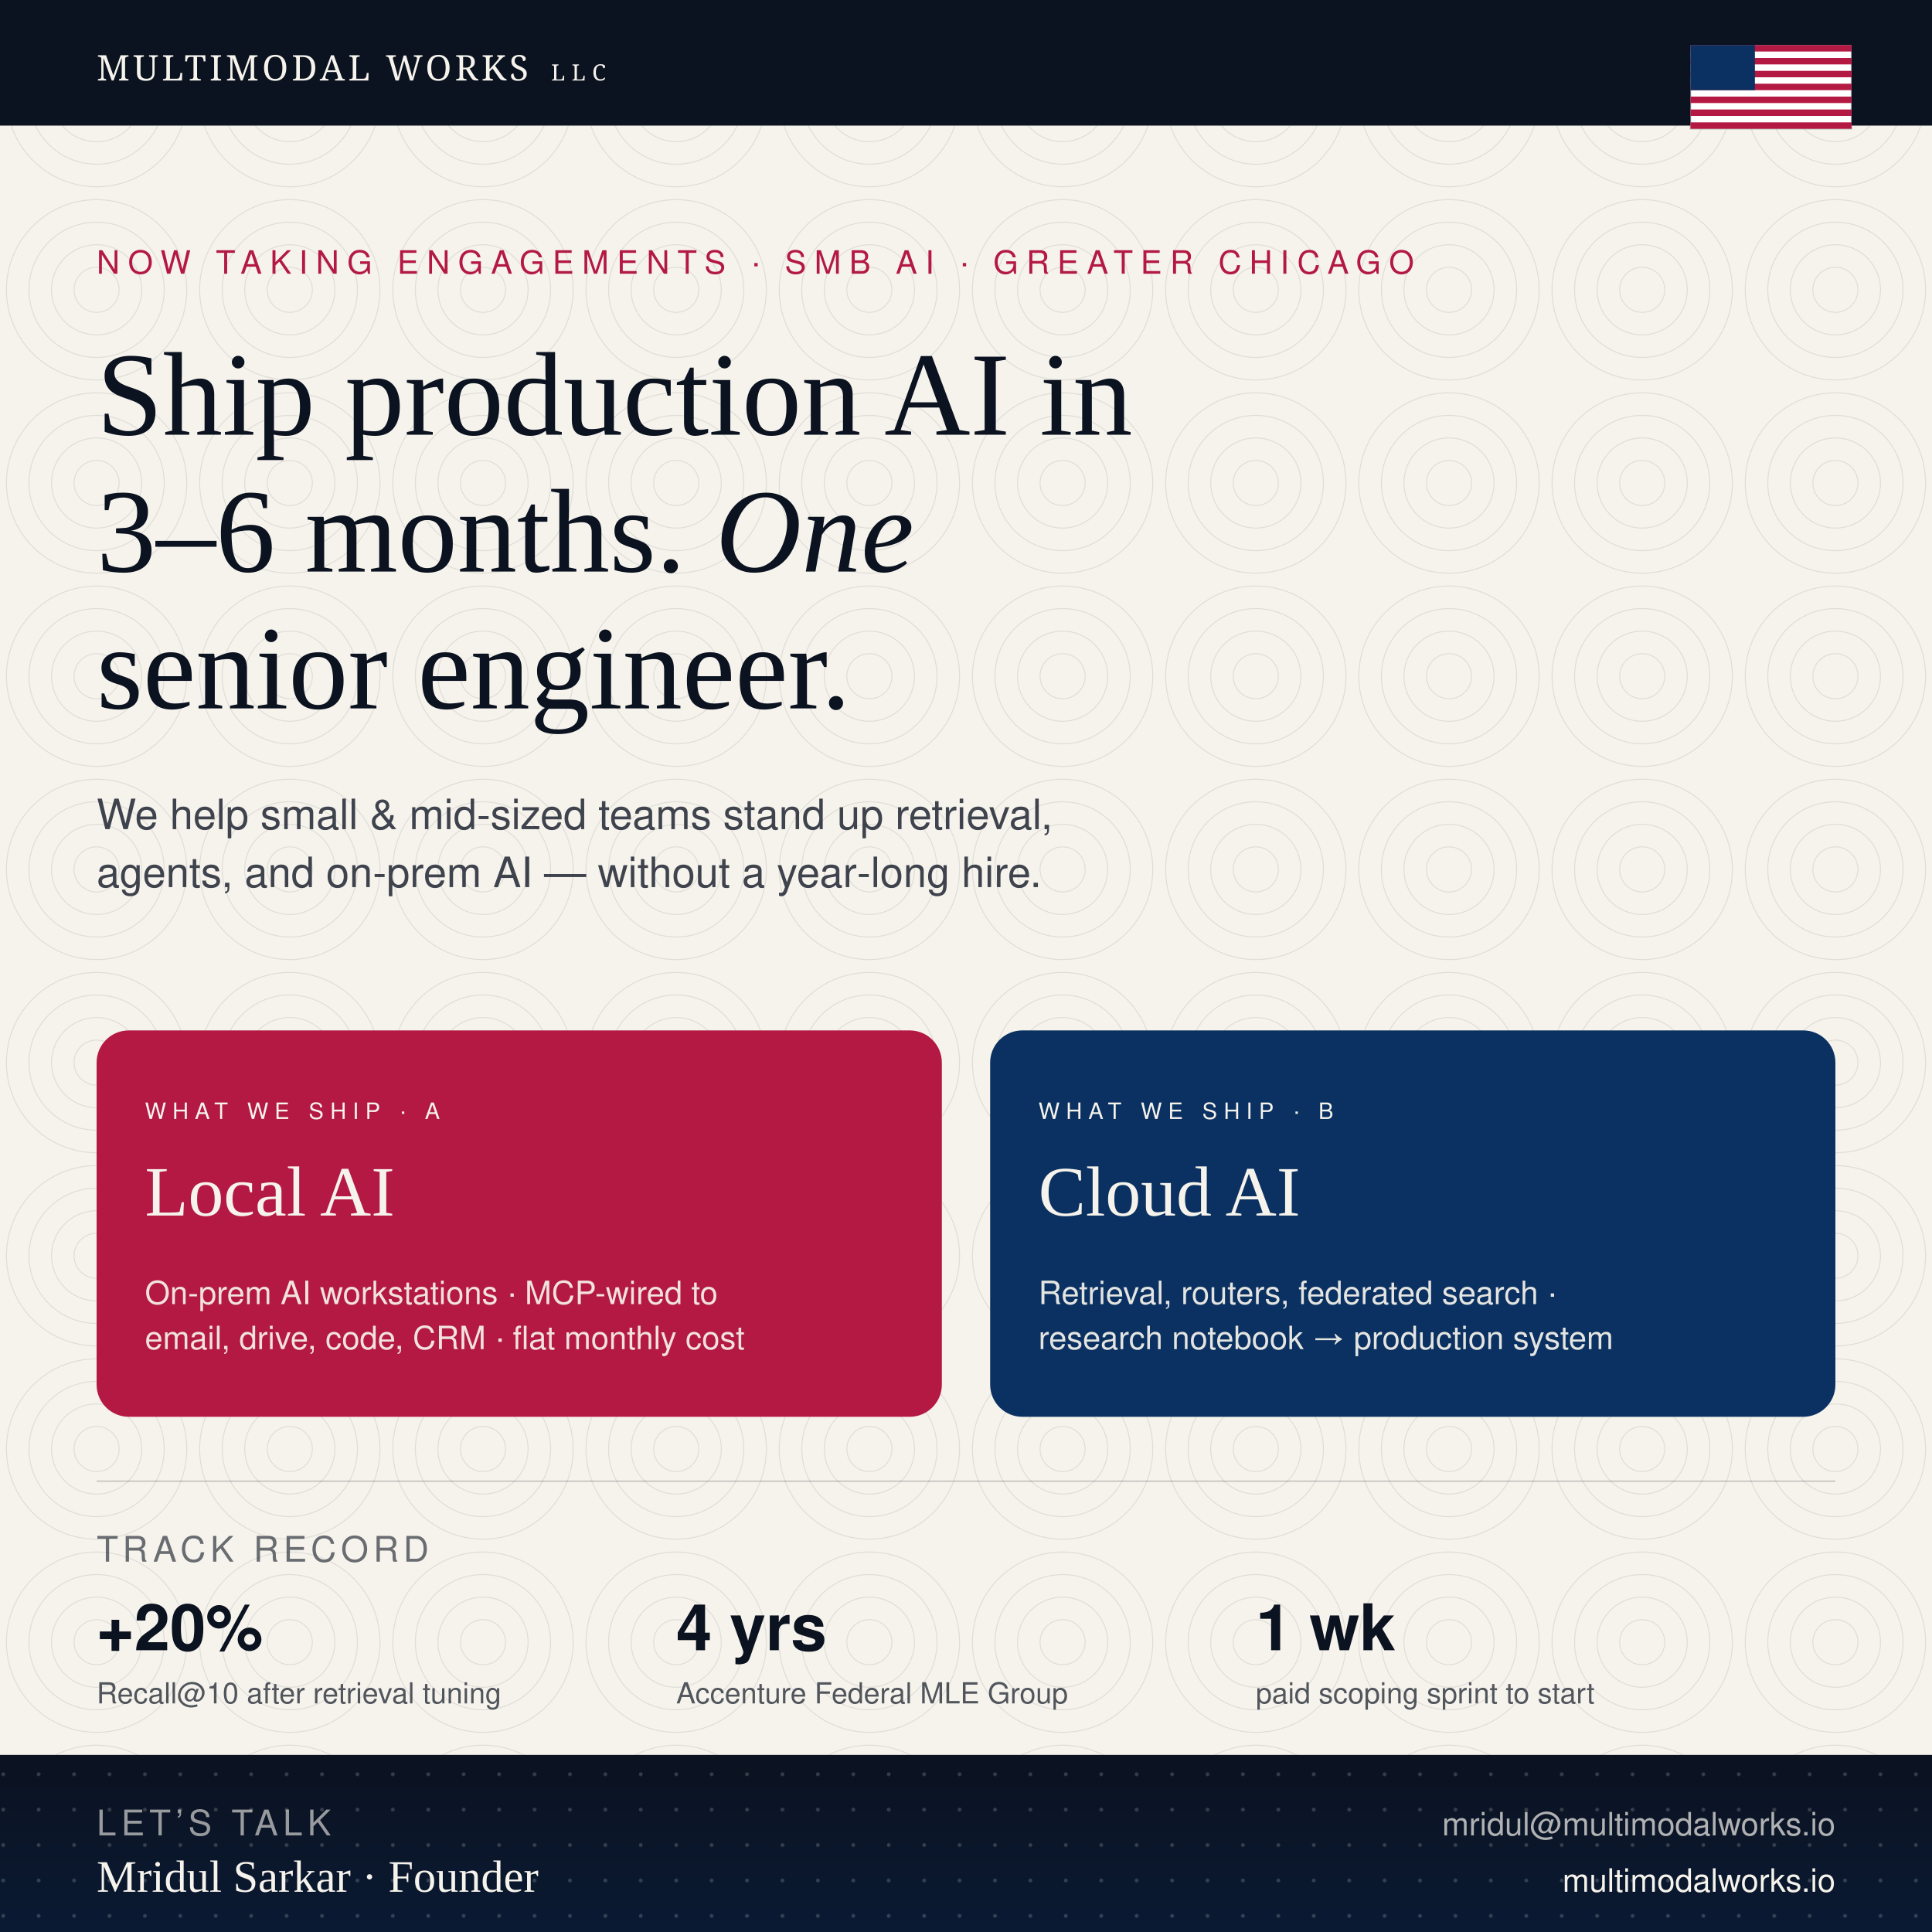
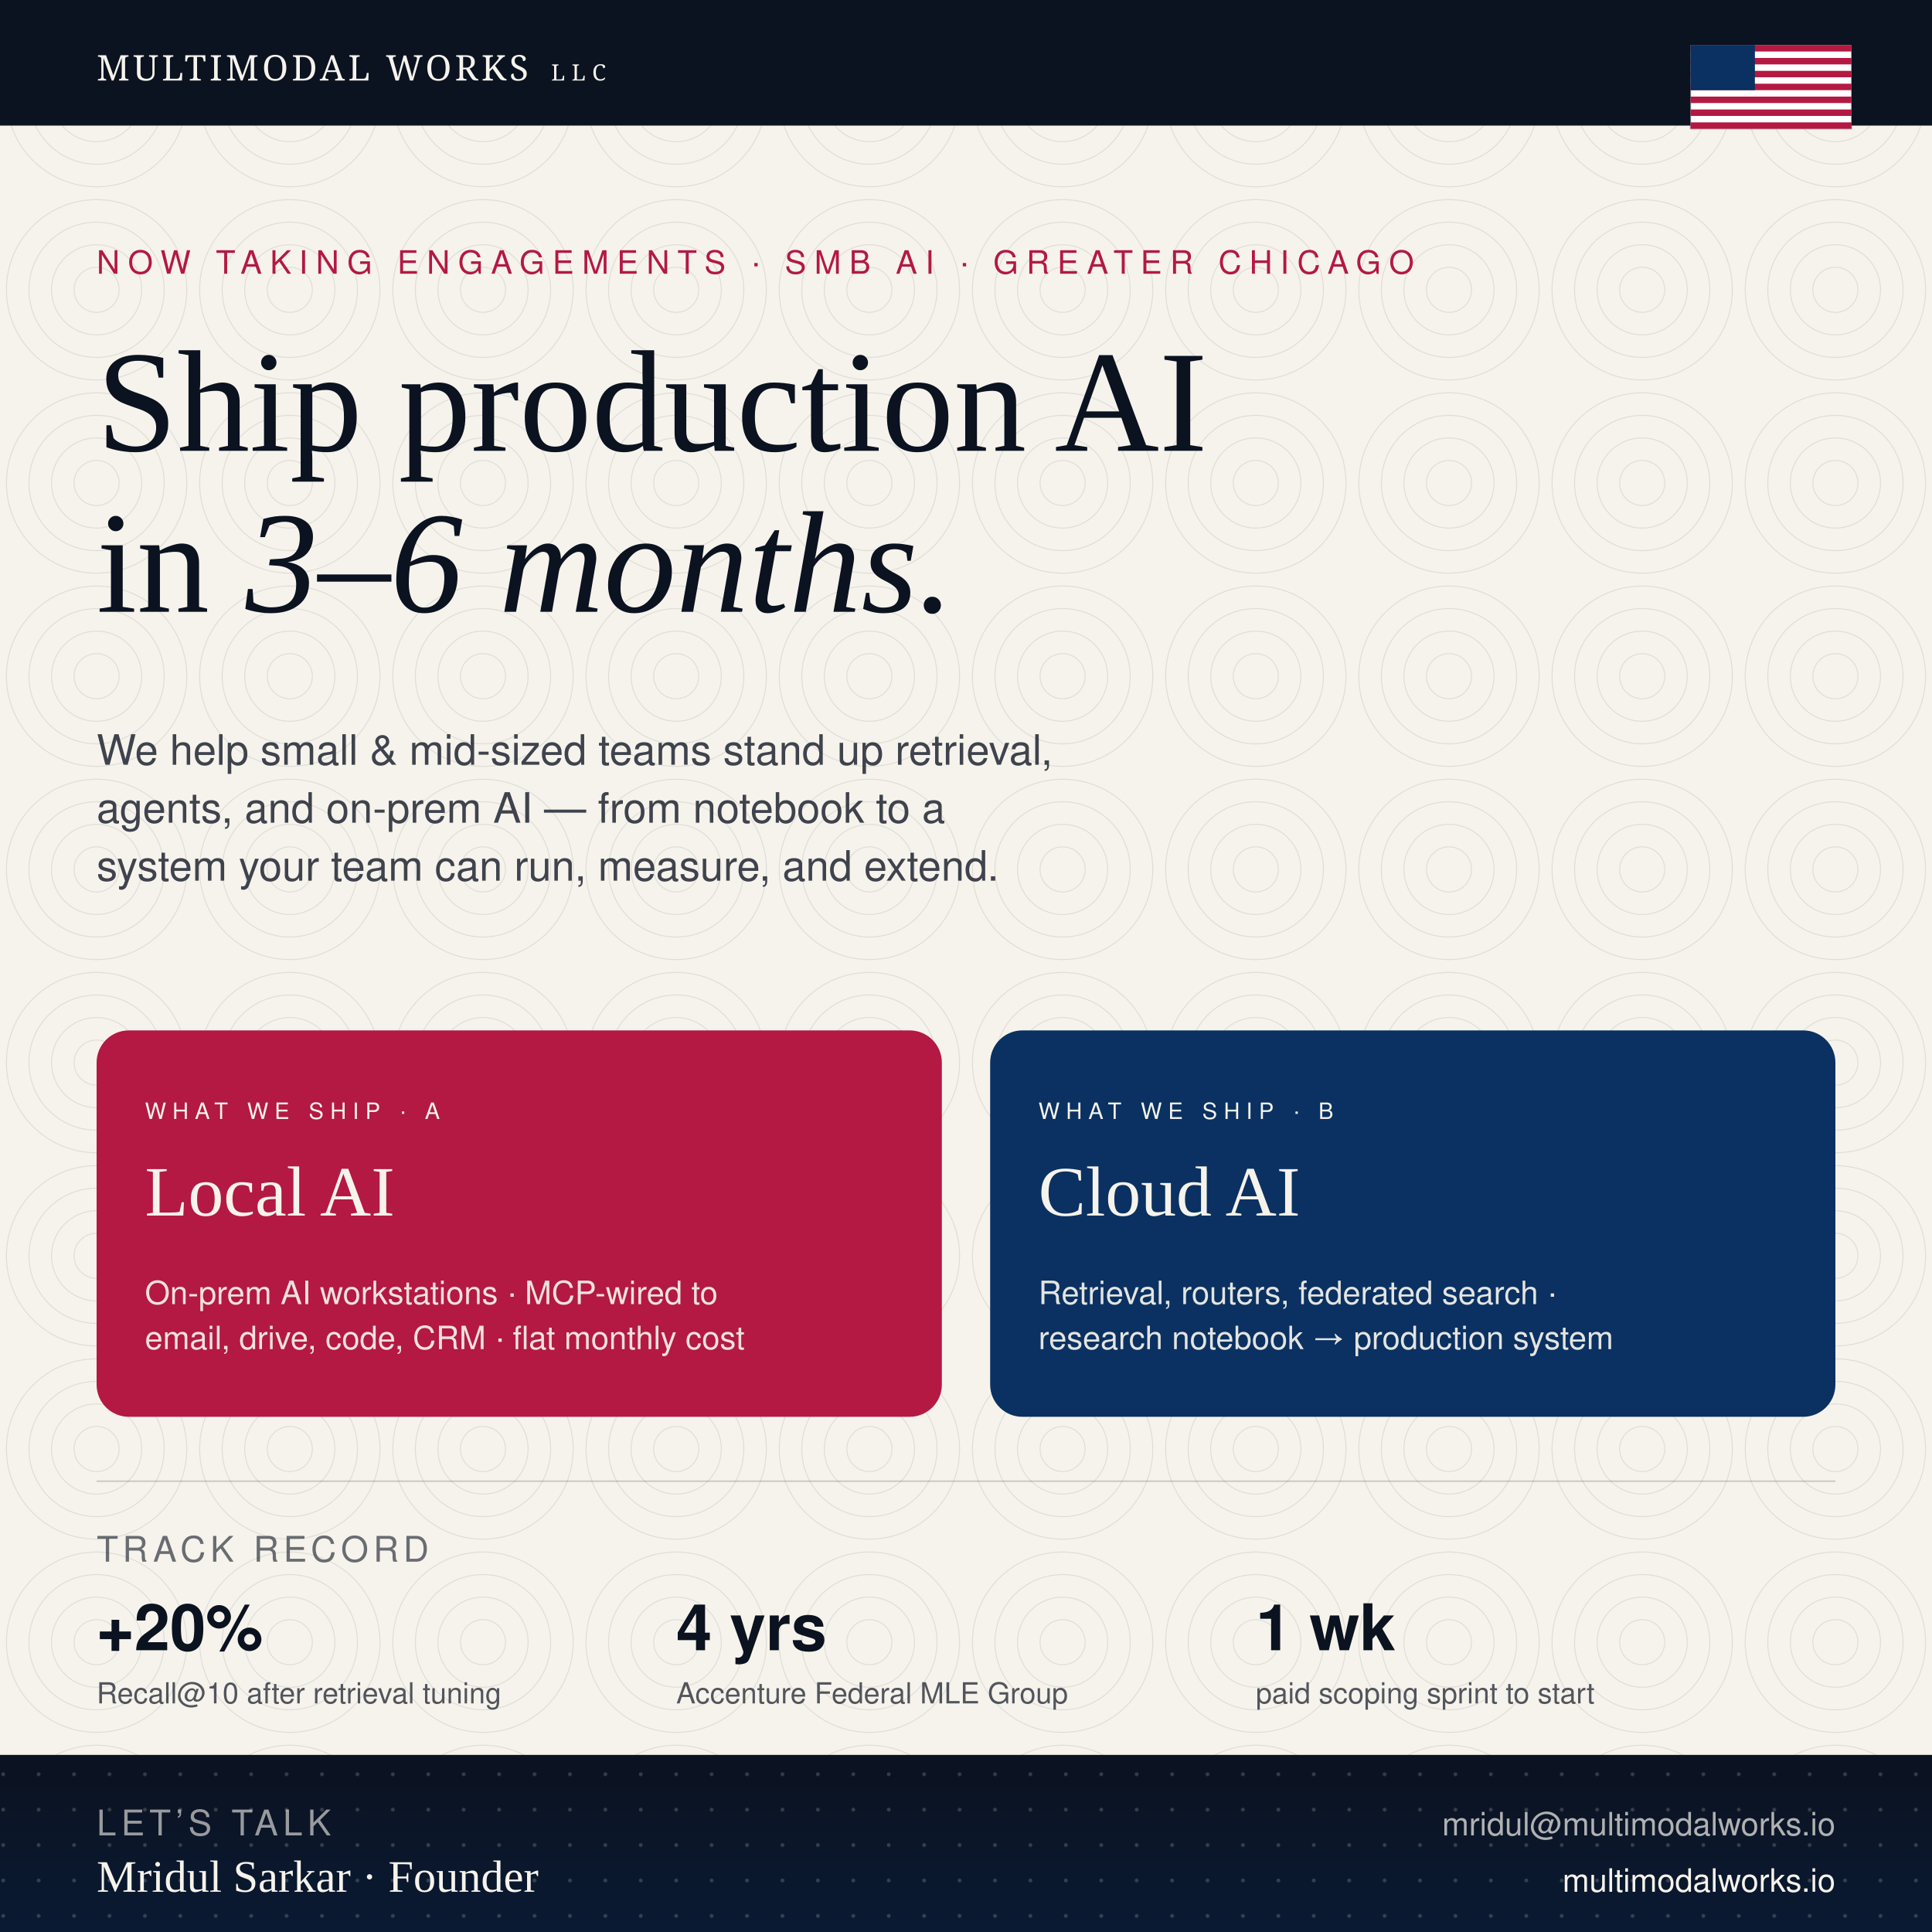
<svg xmlns="http://www.w3.org/2000/svg" viewBox="0 0 1200 1200" width="1200" height="1200" font-family="Georgia, 'Iowan Old Style', 'Times New Roman', serif">
  <defs>
    <pattern id="topo" x="0" y="0" width="120" height="120" patternUnits="userSpaceOnUse">
      <circle cx="60" cy="60" r="56" fill="none" stroke="#0b1220" stroke-width="0.6" opacity="0.10" />
      <circle cx="60" cy="60" r="42" fill="none" stroke="#0b1220" stroke-width="0.6" opacity="0.10" />
      <circle cx="60" cy="60" r="28" fill="none" stroke="#0b1220" stroke-width="0.6" opacity="0.10" />
      <circle cx="60" cy="60" r="14" fill="none" stroke="#0b1220" stroke-width="0.6" opacity="0.10" />
    </pattern>
    <pattern id="dots" x="0" y="0" width="22" height="22" patternUnits="userSpaceOnUse">
      <circle cx="2" cy="2" r="1.2" fill="#f6f3ec" opacity="0.18" />
    </pattern>
    <linearGradient id="darkfade" x1="0" y1="0" x2="0" y2="1">
      <stop offset="0%" stop-color="#0b1220" />
      <stop offset="100%" stop-color="#0a1a33" />
    </linearGradient>
  </defs>
  <rect width="1200" height="1200" fill="#f6f3ec" />
  <rect width="1200" height="1200" fill="url(#topo)" />
  <rect x="0" y="0" width="1200" height="78" fill="#0b1220" />
  <text x="60" y="50" fill="#f6f3ec" font-size="22" letter-spacing="2" font-family="Georgia, serif">MULTIMODAL WORKS<tspan font-size="14" fill="#f6f3ec" opacity="0.55" dx="14" letter-spacing="4">LLC</tspan>
  </text>
  <g transform="translate(1050 28)">
    <rect width="100" height="52" fill="#ffffff" stroke="#0b1220" stroke-opacity="0.2" />
    <g fill="#b31942">
      <rect y="0" width="100" height="4" />
      <rect y="8" width="100" height="4" />
      <rect y="16" width="100" height="4" />
      <rect y="24" width="100" height="4" />
      <rect y="32" width="100" height="4" />
      <rect y="40" width="100" height="4" />
      <rect y="48" width="100" height="4" />
    </g>
    <rect width="40" height="28" fill="#0a3161" />
  </g>
  <text x="60" y="170" fill="#b31942" font-size="20" letter-spacing="5" font-family="Helvetica, Arial, sans-serif">NOW TAKING ENGAGEMENTS · SMB AI · GREATER CHICAGO</text>
-   <text x="60" y="270" fill="#0b1220" font-size="74" font-weight="400">Ship production AI in</text>
-   <text x="60" y="355" fill="#0b1220" font-size="74" font-weight="400">3–6 months. <tspan font-style="italic">One</tspan>
+   <text x="60" y="280" fill="#0b1220" font-size="90" font-weight="400">Ship production AI</text>
+   <text x="60" y="380" fill="#0b1220" font-size="90" font-weight="400">in <tspan font-style="italic">3–6 months.</tspan>
  </text>
-   <text x="60" y="440" fill="#0b1220" font-size="74" font-weight="400">senior engineer.</text>
-   <text x="60" y="515" fill="#0b1220" opacity="0.78" font-size="26" font-family="Helvetica, Arial, sans-serif">
+   <text x="60" y="475" fill="#0b1220" opacity="0.78" font-size="26" font-family="Helvetica, Arial, sans-serif">
    <tspan x="60" dy="0">We help small &amp; mid-sized teams stand up retrieval,</tspan>
-     <tspan x="60" dy="36">agents, and on‑prem AI — without a year‑long hire.</tspan>
+     <tspan x="60" dy="36">agents, and on‑prem AI — from notebook to a</tspan>
+     <tspan x="60" dy="36">system your team can run, measure, and extend.</tspan>
  </text>
  <g transform="translate(60 640)">
    <rect x="0" y="0" width="525" height="240" rx="20" fill="#b31942" />
    <text x="30" y="55" fill="#f6f3ec" font-size="14" letter-spacing="4" font-family="Helvetica, Arial, sans-serif">WHAT WE SHIP · A</text>
    <text x="30" y="115" fill="#f6f3ec" font-size="44">Local AI</text>
    <text x="30" y="170" fill="#f6f3ec" opacity="0.92" font-size="20" font-family="Helvetica, Arial, sans-serif">
      <tspan x="30" dy="0">On-prem AI workstations · MCP-wired to</tspan>
      <tspan x="30" dy="28">email, drive, code, CRM · flat monthly cost</tspan>
    </text>
    <g transform="translate(555 0)">
      <rect x="0" y="0" width="525" height="240" rx="20" fill="#0a3161" />
      <text x="30" y="55" fill="#f6f3ec" font-size="14" letter-spacing="4" font-family="Helvetica, Arial, sans-serif">WHAT WE SHIP · B</text>
      <text x="30" y="115" fill="#f6f3ec" font-size="44">Cloud AI</text>
      <text x="30" y="170" fill="#f6f3ec" opacity="0.92" font-size="20" font-family="Helvetica, Arial, sans-serif">
        <tspan x="30" dy="0">Retrieval, routers, federated search ·</tspan>
        <tspan x="30" dy="28">research notebook → production system</tspan>
      </text>
    </g>
  </g>
  <g transform="translate(60 920)">
    <line x1="0" y1="0" x2="1080" y2="0" stroke="#0b1220" stroke-opacity="0.18" stroke-width="1" />
    <text x="0" y="50" fill="#0b1220" font-size="22" font-family="Helvetica, Arial, sans-serif" opacity="0.6" letter-spacing="3">TRACK RECORD</text>
    <g font-family="Helvetica, Arial, sans-serif">
      <text x="0" y="105" fill="#0b1220" font-size="40" font-weight="600">+20%</text>
      <text x="0" y="138" fill="#0b1220" opacity="0.7" font-size="18">Recall@10 after retrieval tuning</text>
      <text x="360" y="105" fill="#0b1220" font-size="40" font-weight="600">4 yrs</text>
      <text x="360" y="138" fill="#0b1220" opacity="0.7" font-size="18">Accenture Federal MLE Group</text>
      <text x="720" y="105" fill="#0b1220" font-size="40" font-weight="600">1 wk</text>
      <text x="720" y="138" fill="#0b1220" opacity="0.7" font-size="18">paid scoping sprint to start</text>
    </g>
  </g>
  <rect x="0" y="1090" width="1200" height="110" fill="url(#darkfade)" />
  <rect x="0" y="1090" width="1200" height="110" fill="url(#dots)" />
  <text x="60" y="1140" fill="#f6f3ec" font-size="22" font-family="Helvetica, Arial, sans-serif" opacity="0.6" letter-spacing="3">LET’S TALK</text>
  <text x="60" y="1175" fill="#f6f3ec" font-size="28">Mridul Sarkar · Founder</text>
  <text x="1140" y="1140" fill="#f6f3ec" font-size="20" font-family="Helvetica, Arial, sans-serif" text-anchor="end" opacity="0.7">mridul@multimodalworks.io</text>
  <text x="1140" y="1175" fill="#f6f3ec" font-size="20" font-family="Helvetica, Arial, sans-serif" text-anchor="end">multimodalworks.io</text>
</svg>
